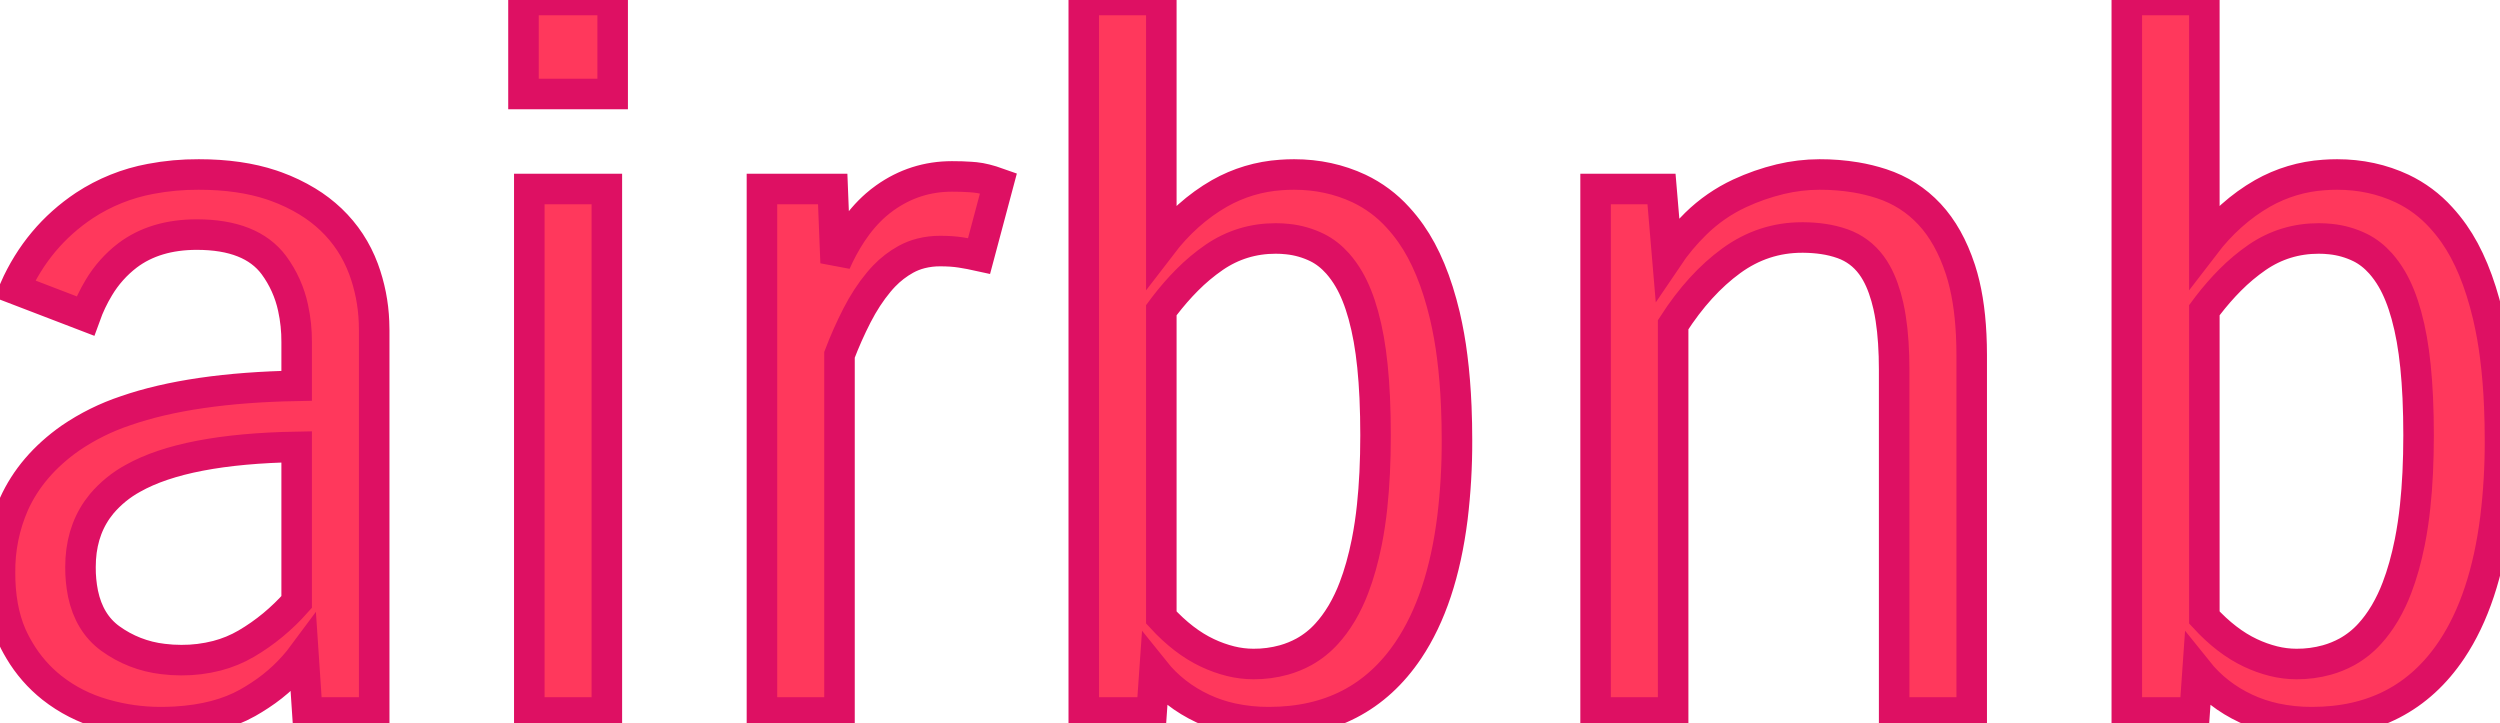
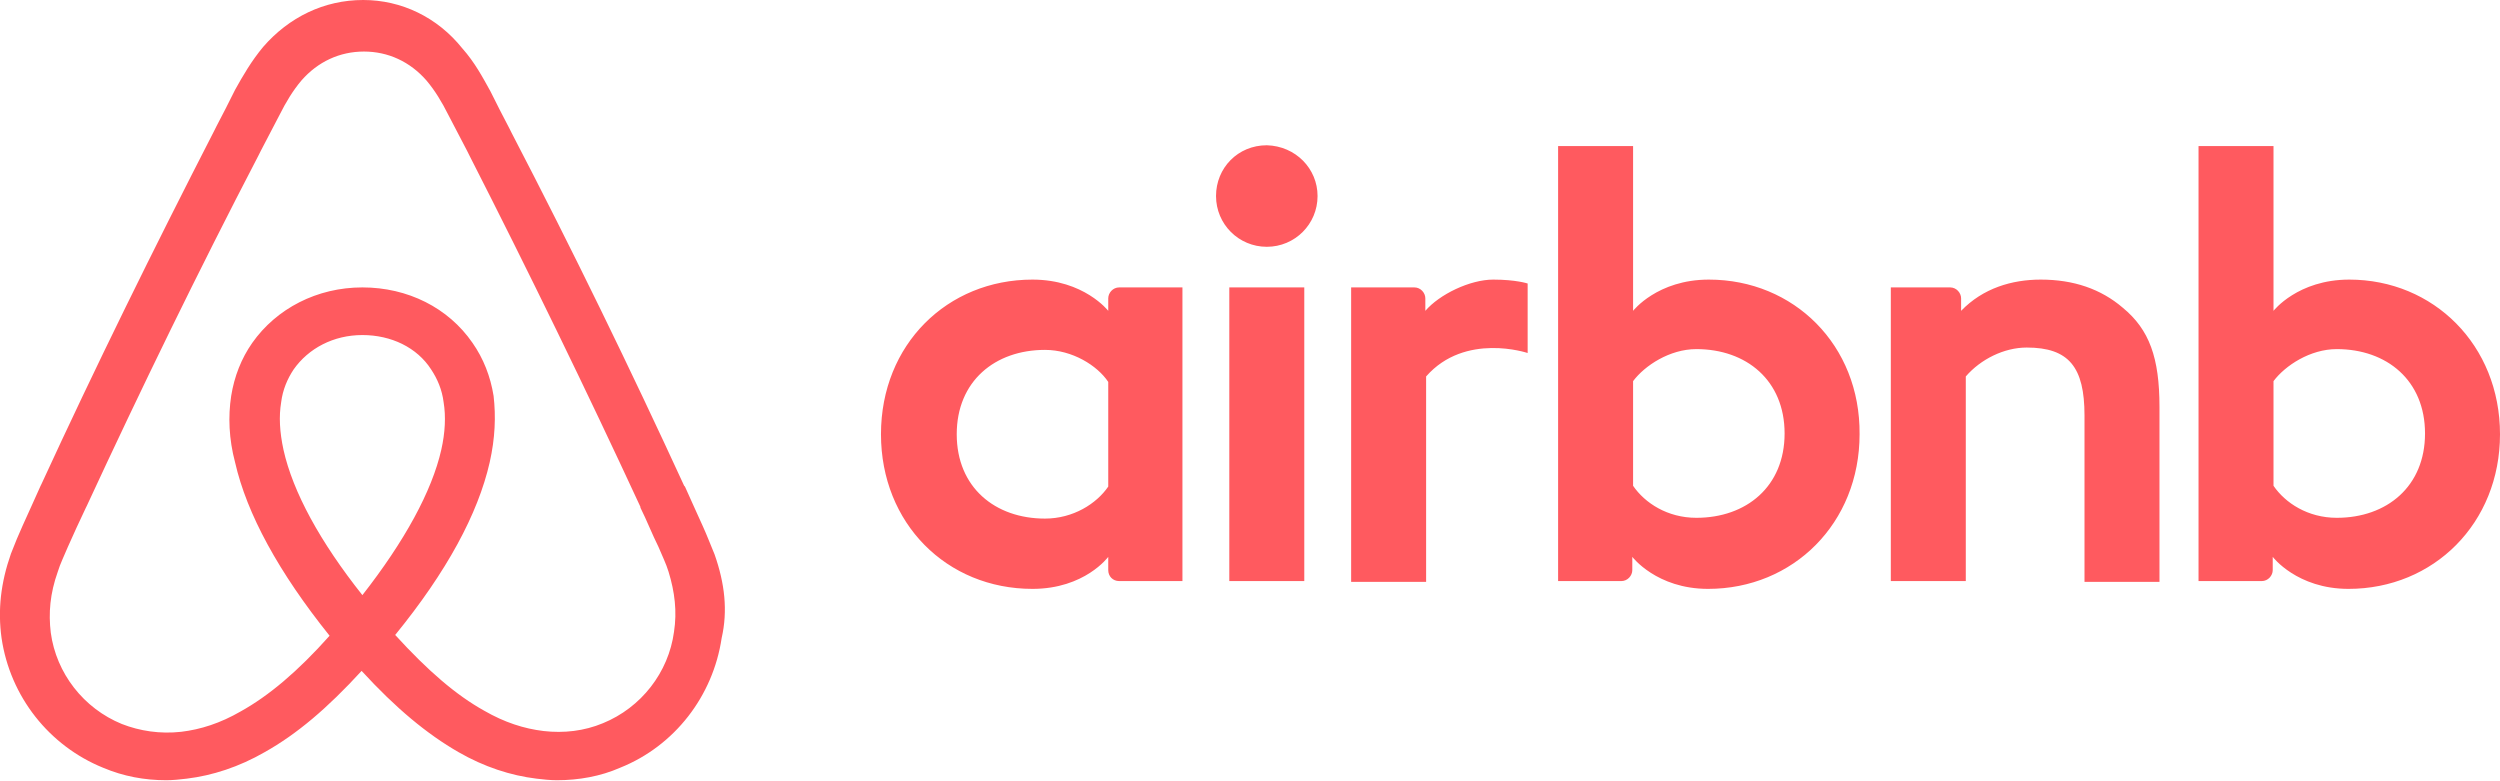
- <svg xmlns="http://www.w3.org/2000/svg" width="77.371" height="22.35" viewBox="0 0 77.371 22.35">
-   <g id="svgGroup" stroke-linecap="round" fill-rule="evenodd" font-size="9pt" stroke="#de1063" stroke-width="0.25mm" fill="#ff385c" style="stroke:#de1063;stroke-width:0.25mm;fill:#ff385c">
-     <path d="M 51.781 22.05 L 49.381 22.05 L 49.381 5.85 L 51.421 5.85 L 51.601 7.98 A 6.701 6.701 0 0 1 52.484 6.921 A 4.877 4.877 0 0 1 53.836 5.985 A 6.725 6.725 0 0 1 55.092 5.546 A 5.286 5.286 0 0 1 56.311 5.4 A 6.744 6.744 0 0 1 57.435 5.49 A 5.491 5.491 0 0 1 58.231 5.685 Q 59.101 5.97 59.716 6.63 Q 60.322 7.281 60.666 8.325 A 6.541 6.541 0 0 1 60.676 8.355 Q 60.95 9.203 61.006 10.364 A 12.79 12.79 0 0 1 61.021 10.98 L 61.021 22.05 L 58.621 22.05 L 58.621 11.43 A 12.638 12.638 0 0 0 58.595 10.605 Q 58.569 10.208 58.516 9.867 A 5.927 5.927 0 0 0 58.441 9.465 A 4.678 4.678 0 0 0 58.286 8.926 Q 58.191 8.659 58.07 8.444 A 2.269 2.269 0 0 0 57.916 8.205 Q 57.571 7.74 57.031 7.545 A 3.144 3.144 0 0 0 56.426 7.396 Q 56.138 7.353 55.814 7.35 A 5.254 5.254 0 0 0 55.771 7.35 Q 54.571 7.35 53.581 8.07 Q 52.591 8.79 51.781 10.05 L 51.781 22.05 Z M 11.581 22.05 L 9.511 22.05 L 9.391 20.25 A 5.221 5.221 0 0 1 8.051 21.514 A 6.206 6.206 0 0 1 7.666 21.75 Q 6.76 22.26 5.431 22.337 A 8.383 8.383 0 0 1 4.951 22.35 A 6.297 6.297 0 0 1 3.251 22.111 A 7.02 7.02 0 0 1 3.196 22.095 Q 2.311 21.84 1.606 21.285 A 4.19 4.19 0 0 1 0.605 20.137 A 4.969 4.969 0 0 1 0.451 19.86 Q 0.043 19.072 0.004 17.963 A 6.756 6.756 0 0 1 0.001 17.73 A 5.122 5.122 0 0 1 0.432 15.599 Q 0.969 14.409 2.176 13.56 A 6.893 6.893 0 0 1 3.889 12.711 Q 5.935 12 9.181 11.94 L 9.181 10.59 A 4.844 4.844 0 0 0 9.069 9.521 A 3.44 3.44 0 0 0 8.476 8.205 Q 7.771 7.26 6.091 7.26 Q 4.801 7.26 3.946 7.905 A 3.536 3.536 0 0 0 3.059 8.901 A 4.946 4.946 0 0 0 2.641 9.78 L 0.451 8.94 Q 1.171 7.32 2.611 6.36 A 5.585 5.585 0 0 1 4.661 5.536 A 7.758 7.758 0 0 1 6.151 5.4 Q 7.433 5.4 8.405 5.724 A 5.063 5.063 0 0 1 8.551 5.775 A 5.437 5.437 0 0 1 9.511 6.234 A 4.31 4.31 0 0 1 10.246 6.795 Q 10.921 7.44 11.251 8.325 A 5.319 5.319 0 0 1 11.575 9.961 A 6.146 6.146 0 0 1 11.581 10.23 L 11.581 22.05 Z M 35.641 22.05 L 33.541 22.05 L 33.541 0 L 35.941 0 L 35.941 7.59 Q 36.721 6.57 37.741 5.985 A 4.444 4.444 0 0 1 39.644 5.415 A 5.421 5.421 0 0 1 40.051 5.4 Q 41.131 5.4 42.061 5.835 A 3.844 3.844 0 0 1 43.266 6.732 A 4.898 4.898 0 0 1 43.666 7.23 Q 44.341 8.19 44.716 9.765 A 12.194 12.194 0 0 1 44.944 11.045 Q 45.036 11.764 45.07 12.59 A 24.828 24.828 0 0 1 45.091 13.62 A 19.4 19.4 0 0 1 44.951 16.028 Q 44.633 18.561 43.591 20.115 Q 42.091 22.35 39.271 22.35 A 5.304 5.304 0 0 1 38.127 22.231 A 4.302 4.302 0 0 1 37.231 21.93 Q 36.331 21.51 35.731 20.76 L 35.641 22.05 Z M 67.921 22.05 L 65.821 22.05 L 65.821 0 L 68.221 0 L 68.221 7.59 Q 69.001 6.57 70.021 5.985 A 4.444 4.444 0 0 1 71.924 5.415 A 5.421 5.421 0 0 1 72.331 5.4 Q 73.411 5.4 74.341 5.835 A 3.844 3.844 0 0 1 75.546 6.732 A 4.898 4.898 0 0 1 75.946 7.23 Q 76.621 8.19 76.996 9.765 A 12.194 12.194 0 0 1 77.224 11.045 Q 77.316 11.764 77.35 12.59 A 24.828 24.828 0 0 1 77.371 13.62 A 19.4 19.4 0 0 1 77.231 16.028 Q 76.913 18.561 75.871 20.115 Q 74.371 22.35 71.551 22.35 A 5.304 5.304 0 0 1 70.407 22.231 A 4.302 4.302 0 0 1 69.511 21.93 Q 68.611 21.51 68.011 20.76 L 67.921 22.05 Z M 25.981 22.05 L 23.581 22.05 L 23.581 5.85 L 25.771 5.85 L 25.861 8.13 A 6.235 6.235 0 0 1 26.357 7.215 Q 26.696 6.703 27.108 6.343 A 3.56 3.56 0 0 1 27.391 6.12 Q 28.321 5.46 29.461 5.46 A 9.965 9.965 0 0 1 29.759 5.464 Q 29.905 5.469 30.033 5.478 A 4.967 4.967 0 0 1 30.181 5.49 Q 30.481 5.52 30.901 5.67 L 30.301 7.92 Q 30.031 7.86 29.746 7.815 A 3.521 3.521 0 0 0 29.443 7.781 Q 29.291 7.771 29.123 7.77 A 5.69 5.69 0 0 0 29.101 7.77 A 2.406 2.406 0 0 0 28.501 7.842 A 1.994 1.994 0 0 0 28.036 8.025 A 2.827 2.827 0 0 0 27.364 8.542 A 3.366 3.366 0 0 0 27.196 8.73 Q 26.821 9.18 26.521 9.765 Q 26.221 10.35 25.981 10.98 L 25.981 22.05 Z M 18.781 22.05 L 16.381 22.05 L 16.381 5.85 L 18.781 5.85 L 18.781 22.05 Z M 35.941 9.6 L 35.941 19.11 Q 36.631 19.86 37.366 20.205 A 3.824 3.824 0 0 0 38.086 20.463 A 2.974 2.974 0 0 0 38.791 20.55 A 3.459 3.459 0 0 0 39.736 20.425 A 2.984 2.984 0 0 0 40.351 20.175 A 2.735 2.735 0 0 0 41.065 19.606 Q 41.303 19.345 41.508 19.006 A 4.644 4.644 0 0 0 41.536 18.96 A 5.174 5.174 0 0 0 41.901 18.193 Q 42.14 17.572 42.301 16.77 A 12.277 12.277 0 0 0 42.465 15.673 Q 42.571 14.689 42.571 13.47 A 25.612 25.612 0 0 0 42.546 12.307 Q 42.498 11.268 42.361 10.5 A 8.41 8.41 0 0 0 42.193 9.752 Q 42.011 9.093 41.746 8.64 A 3.045 3.045 0 0 0 41.397 8.154 Q 41.113 7.836 40.771 7.665 A 2.704 2.704 0 0 0 39.852 7.4 A 3.361 3.361 0 0 0 39.481 7.38 Q 38.431 7.38 37.576 7.965 A 5.897 5.897 0 0 0 36.739 8.666 Q 36.382 9.024 36.038 9.471 A 9.902 9.902 0 0 0 35.941 9.6 Z M 68.221 9.6 L 68.221 19.11 Q 68.911 19.86 69.646 20.205 A 3.824 3.824 0 0 0 70.366 20.463 A 2.974 2.974 0 0 0 71.071 20.55 A 3.459 3.459 0 0 0 72.016 20.425 A 2.984 2.984 0 0 0 72.631 20.175 A 2.735 2.735 0 0 0 73.345 19.606 Q 73.583 19.345 73.788 19.006 A 4.644 4.644 0 0 0 73.816 18.96 A 5.174 5.174 0 0 0 74.181 18.193 Q 74.42 17.572 74.581 16.77 A 12.277 12.277 0 0 0 74.745 15.673 Q 74.851 14.689 74.851 13.47 A 25.612 25.612 0 0 0 74.826 12.307 Q 74.778 11.268 74.641 10.5 A 8.41 8.41 0 0 0 74.473 9.752 Q 74.291 9.093 74.026 8.64 A 3.045 3.045 0 0 0 73.677 8.154 Q 73.393 7.836 73.051 7.665 A 2.704 2.704 0 0 0 72.132 7.4 A 3.361 3.361 0 0 0 71.761 7.38 Q 70.711 7.38 69.856 7.965 A 5.897 5.897 0 0 0 69.019 8.666 Q 68.662 9.024 68.318 9.471 A 9.902 9.902 0 0 0 68.221 9.6 Z M 9.181 18.63 L 9.181 13.83 Q 5.731 13.89 4.111 14.805 A 3.402 3.402 0 0 0 3.147 15.591 Q 2.564 16.296 2.499 17.295 A 3.925 3.925 0 0 0 2.491 17.55 A 4.019 4.019 0 0 0 2.569 18.373 Q 2.759 19.278 3.406 19.755 A 3.441 3.441 0 0 0 5.045 20.395 A 4.488 4.488 0 0 0 5.611 20.43 A 4.33 4.33 0 0 0 6.714 20.294 A 3.583 3.583 0 0 0 7.621 19.92 Q 8.491 19.41 9.181 18.63 Z M 18.961 2.91 L 16.201 2.91 L 16.201 0 L 18.961 0 L 18.961 2.91 Z" vector-effect="non-scaling-stroke" />
-   </g>
+ <svg xmlns="http://www.w3.org/2000/svg" version="1.1" id="Layer_1" x="0px" y="0px" viewBox="0 0 320.1 99.9" enable-background="new 0 0 320.1 99.9" xml:space="preserve">
+   <path fill="#FF5A5F" d="M168.7,25.1c0,3.6-2.9,6.5-6.5,6.5s-6.5-2.9-6.5-6.5s2.8-6.5,6.5-6.5C165.9,18.7,168.7,21.6,168.7,25.1z   M141.9,38.2c0,0.6,0,1.6,0,1.6s-3.1-4-9.7-4c-10.9,0-19.4,8.3-19.4,19.8c0,11.4,8.4,19.8,19.4,19.8c6.7,0,9.7-4.1,9.7-4.1v1.7  c0,0.8,0.6,1.4,1.4,1.4h8.1V36.8c0,0-7.4,0-8.1,0C142.5,36.8,141.9,37.5,141.9,38.2z M141.9,62.3c-1.5,2.2-4.5,4.1-8.1,4.1  c-6.4,0-11.3-4-11.3-10.8s4.9-10.8,11.3-10.8c3.5,0,6.7,2,8.1,4.1V62.3z M157.4,36.8h9.6v37.6h-9.6V36.8z M300.8,35.8  c-6.6,0-9.7,4-9.7,4V18.7h-9.6v55.7c0,0,7.4,0,8.1,0c0.8,0,1.4-0.7,1.4-1.4v-1.7l0,0c0,0,3.1,4.1,9.7,4.1c10.9,0,19.4-8.4,19.4-19.8  C320.1,44.2,311.6,35.8,300.8,35.8z M299.2,66.3c-3.7,0-6.6-1.9-8.1-4.1V48.8c1.5-2,4.7-4.1,8.1-4.1c6.4,0,11.3,4,11.3,10.8  S305.6,66.3,299.2,66.3z M276.5,52.1v22.4h-9.6V53.2c0-6.2-2-8.7-7.4-8.7c-2.9,0-5.9,1.5-7.8,3.7v26.2h-9.6V36.8h7.6  c0.8,0,1.4,0.7,1.4,1.4v1.6c2.8-2.9,6.5-4,10.2-4c4.2,0,7.7,1.2,10.5,3.6C275.2,42.2,276.5,45.8,276.5,52.1z M218.8,35.8  c-6.6,0-9.7,4-9.7,4V18.7h-9.6v55.7c0,0,7.4,0,8.1,0c0.8,0,1.4-0.7,1.4-1.4v-1.7l0,0c0,0,3.1,4.1,9.7,4.1c10.9,0,19.4-8.4,19.4-19.8  C238.2,44.2,229.7,35.8,218.8,35.8z M217.2,66.3c-3.7,0-6.6-1.9-8.1-4.1V48.8c1.5-2,4.7-4.1,8.1-4.1c6.4,0,11.3,4,11.3,10.8  S223.6,66.3,217.2,66.3z M191.2,35.8c2.9,0,4.4,0.5,4.4,0.5v8.9c0,0-8-2.7-13,3v26.3h-9.6V36.8c0,0,7.4,0,8.1,0  c0.8,0,1.4,0.7,1.4,1.4v1.6C184.3,37.7,188.2,35.8,191.2,35.8z M91.5,71c-0.5-1.2-1-2.5-1.5-3.6c-0.8-1.8-1.6-3.5-2.3-5.1l-0.1-0.1  c-6.9-15-14.3-30.2-22.1-45.2l-0.3-0.6c-0.8-1.5-1.6-3.1-2.4-4.7c-1-1.8-2-3.7-3.6-5.5C56,2.2,51.4,0,46.5,0c-5,0-9.5,2.2-12.8,6  c-1.5,1.8-2.6,3.7-3.6,5.5c-0.8,1.6-1.6,3.2-2.4,4.7l-0.3,0.6C19.7,31.8,12.2,47,5.3,62l-0.1,0.2c-0.7,1.6-1.5,3.3-2.3,5.1  c-0.5,1.1-1,2.3-1.5,3.6c-1.3,3.7-1.7,7.2-1.2,10.8c1.1,7.5,6.1,13.8,13,16.6c2.6,1.1,5.3,1.6,8.1,1.6c0.8,0,1.8-0.1,2.6-0.2  c3.3-0.4,6.7-1.5,10-3.4c4.1-2.3,8-5.6,12.4-10.4c4.4,4.8,8.4,8.1,12.4,10.4c3.3,1.9,6.7,3,10,3.4c0.8,0.1,1.8,0.2,2.6,0.2  c2.8,0,5.6-0.5,8.1-1.6c7-2.8,11.9-9.2,13-16.6C93.2,78.2,92.8,74.7,91.5,71z M46.4,76.2c-5.4-6.8-8.9-13.2-10.1-18.6  c-0.5-2.3-0.6-4.3-0.3-6.1c0.2-1.6,0.8-3,1.6-4.2c1.9-2.7,5.1-4.4,8.8-4.4c3.7,0,7,1.6,8.8,4.4c0.8,1.2,1.4,2.6,1.6,4.2  c0.3,1.8,0.2,3.9-0.3,6.1C55.3,62.9,51.8,69.3,46.4,76.2z M86.3,80.9c-0.7,5.2-4.2,9.7-9.1,11.7c-2.4,1-5,1.3-7.6,1  c-2.5-0.3-5-1.1-7.6-2.6c-3.6-2-7.2-5.1-11.4-9.7c6.6-8.1,10.6-15.5,12.1-22.1c0.7-3.1,0.8-5.9,0.5-8.5c-0.4-2.5-1.3-4.8-2.7-6.8  c-3.1-4.5-8.3-7.1-14.1-7.1s-11,2.7-14.1,7.1c-1.4,2-2.3,4.3-2.7,6.8c-0.4,2.6-0.3,5.5,0.5,8.5c1.5,6.6,5.6,14.1,12.1,22.2  c-4.1,4.6-7.8,7.7-11.4,9.7c-2.6,1.5-5.1,2.3-7.6,2.6c-2.7,0.3-5.3-0.1-7.6-1c-4.9-2-8.4-6.5-9.1-11.7c-0.3-2.5-0.1-5,0.9-7.8  c0.3-1,0.8-2,1.3-3.2c0.7-1.6,1.5-3.3,2.3-5l0.1-0.2c6.9-14.9,14.3-30.1,22-44.9l0.3-0.6c0.8-1.5,1.6-3.1,2.4-4.6  c0.8-1.6,1.7-3.1,2.8-4.4c2.1-2.4,4.9-3.7,8-3.7c3.1,0,5.9,1.3,8,3.7c1.1,1.3,2,2.8,2.8,4.4c0.8,1.5,1.6,3.1,2.4,4.6l0.3,0.6  C67.7,34.8,75.1,50,82,64.9L82,65c0.8,1.6,1.5,3.4,2.3,5c0.5,1.2,1,2.2,1.3,3.2C86.4,75.8,86.7,78.3,86.3,80.9z" />
</svg>
